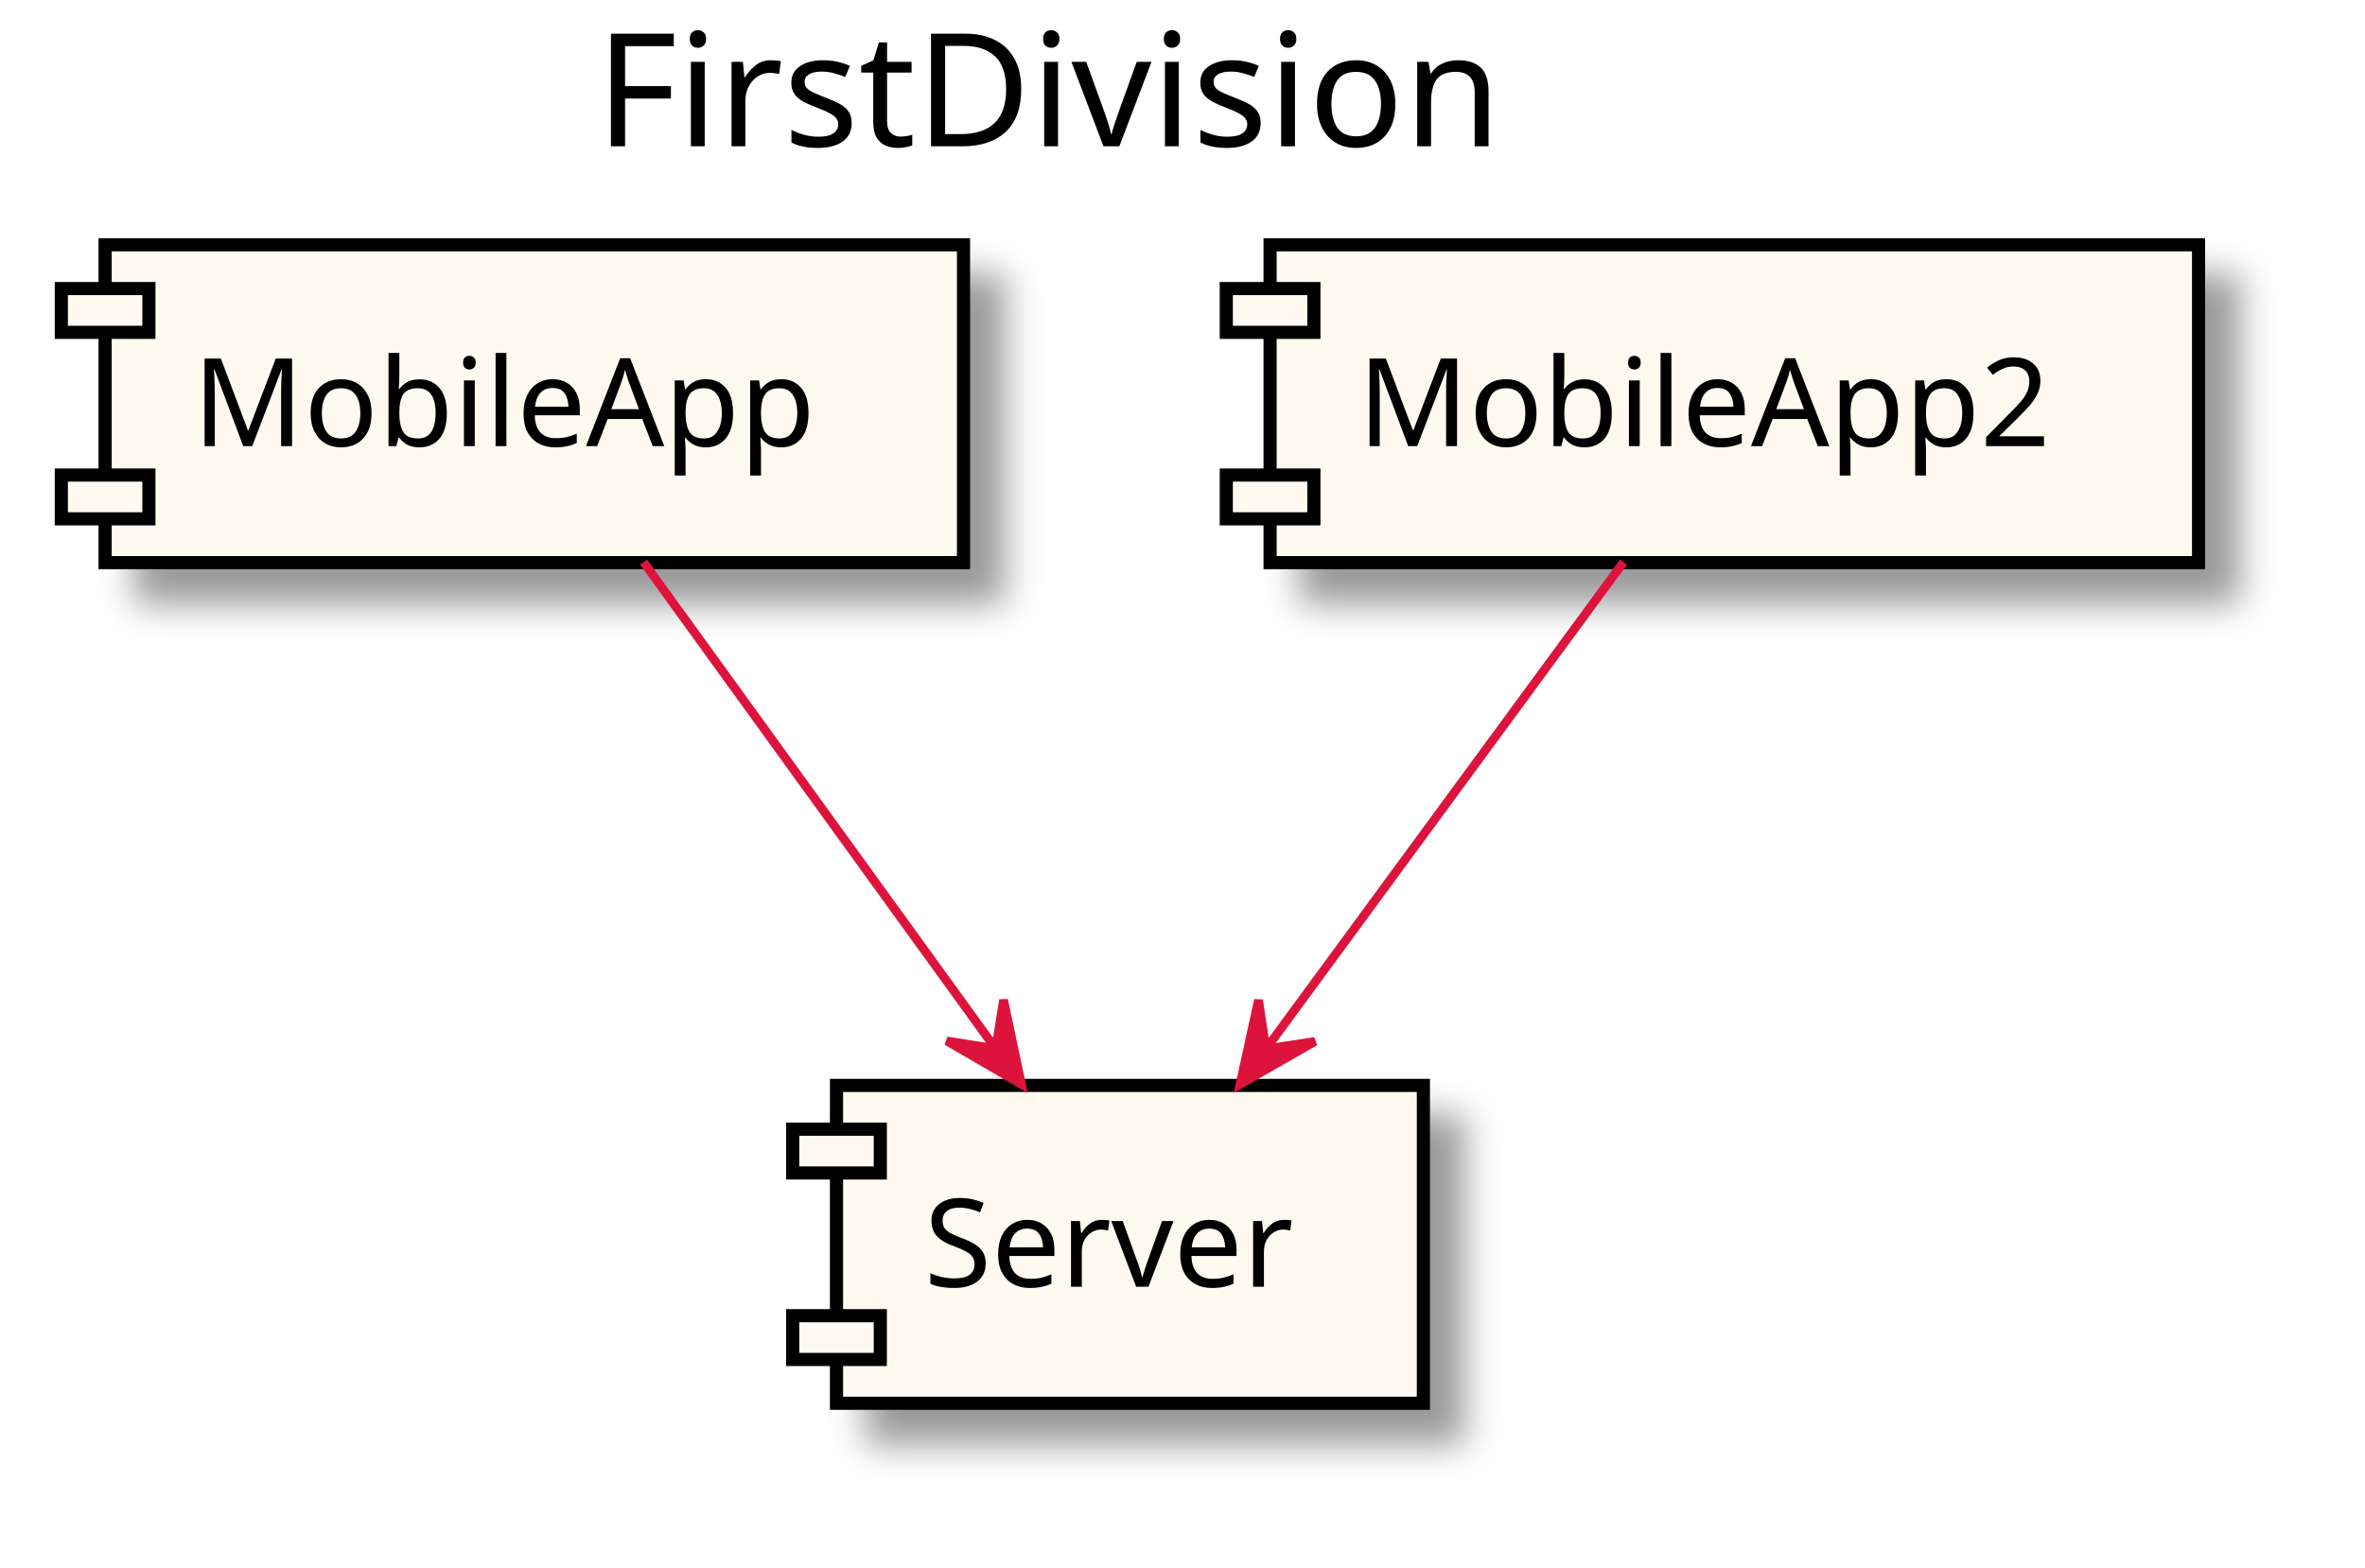
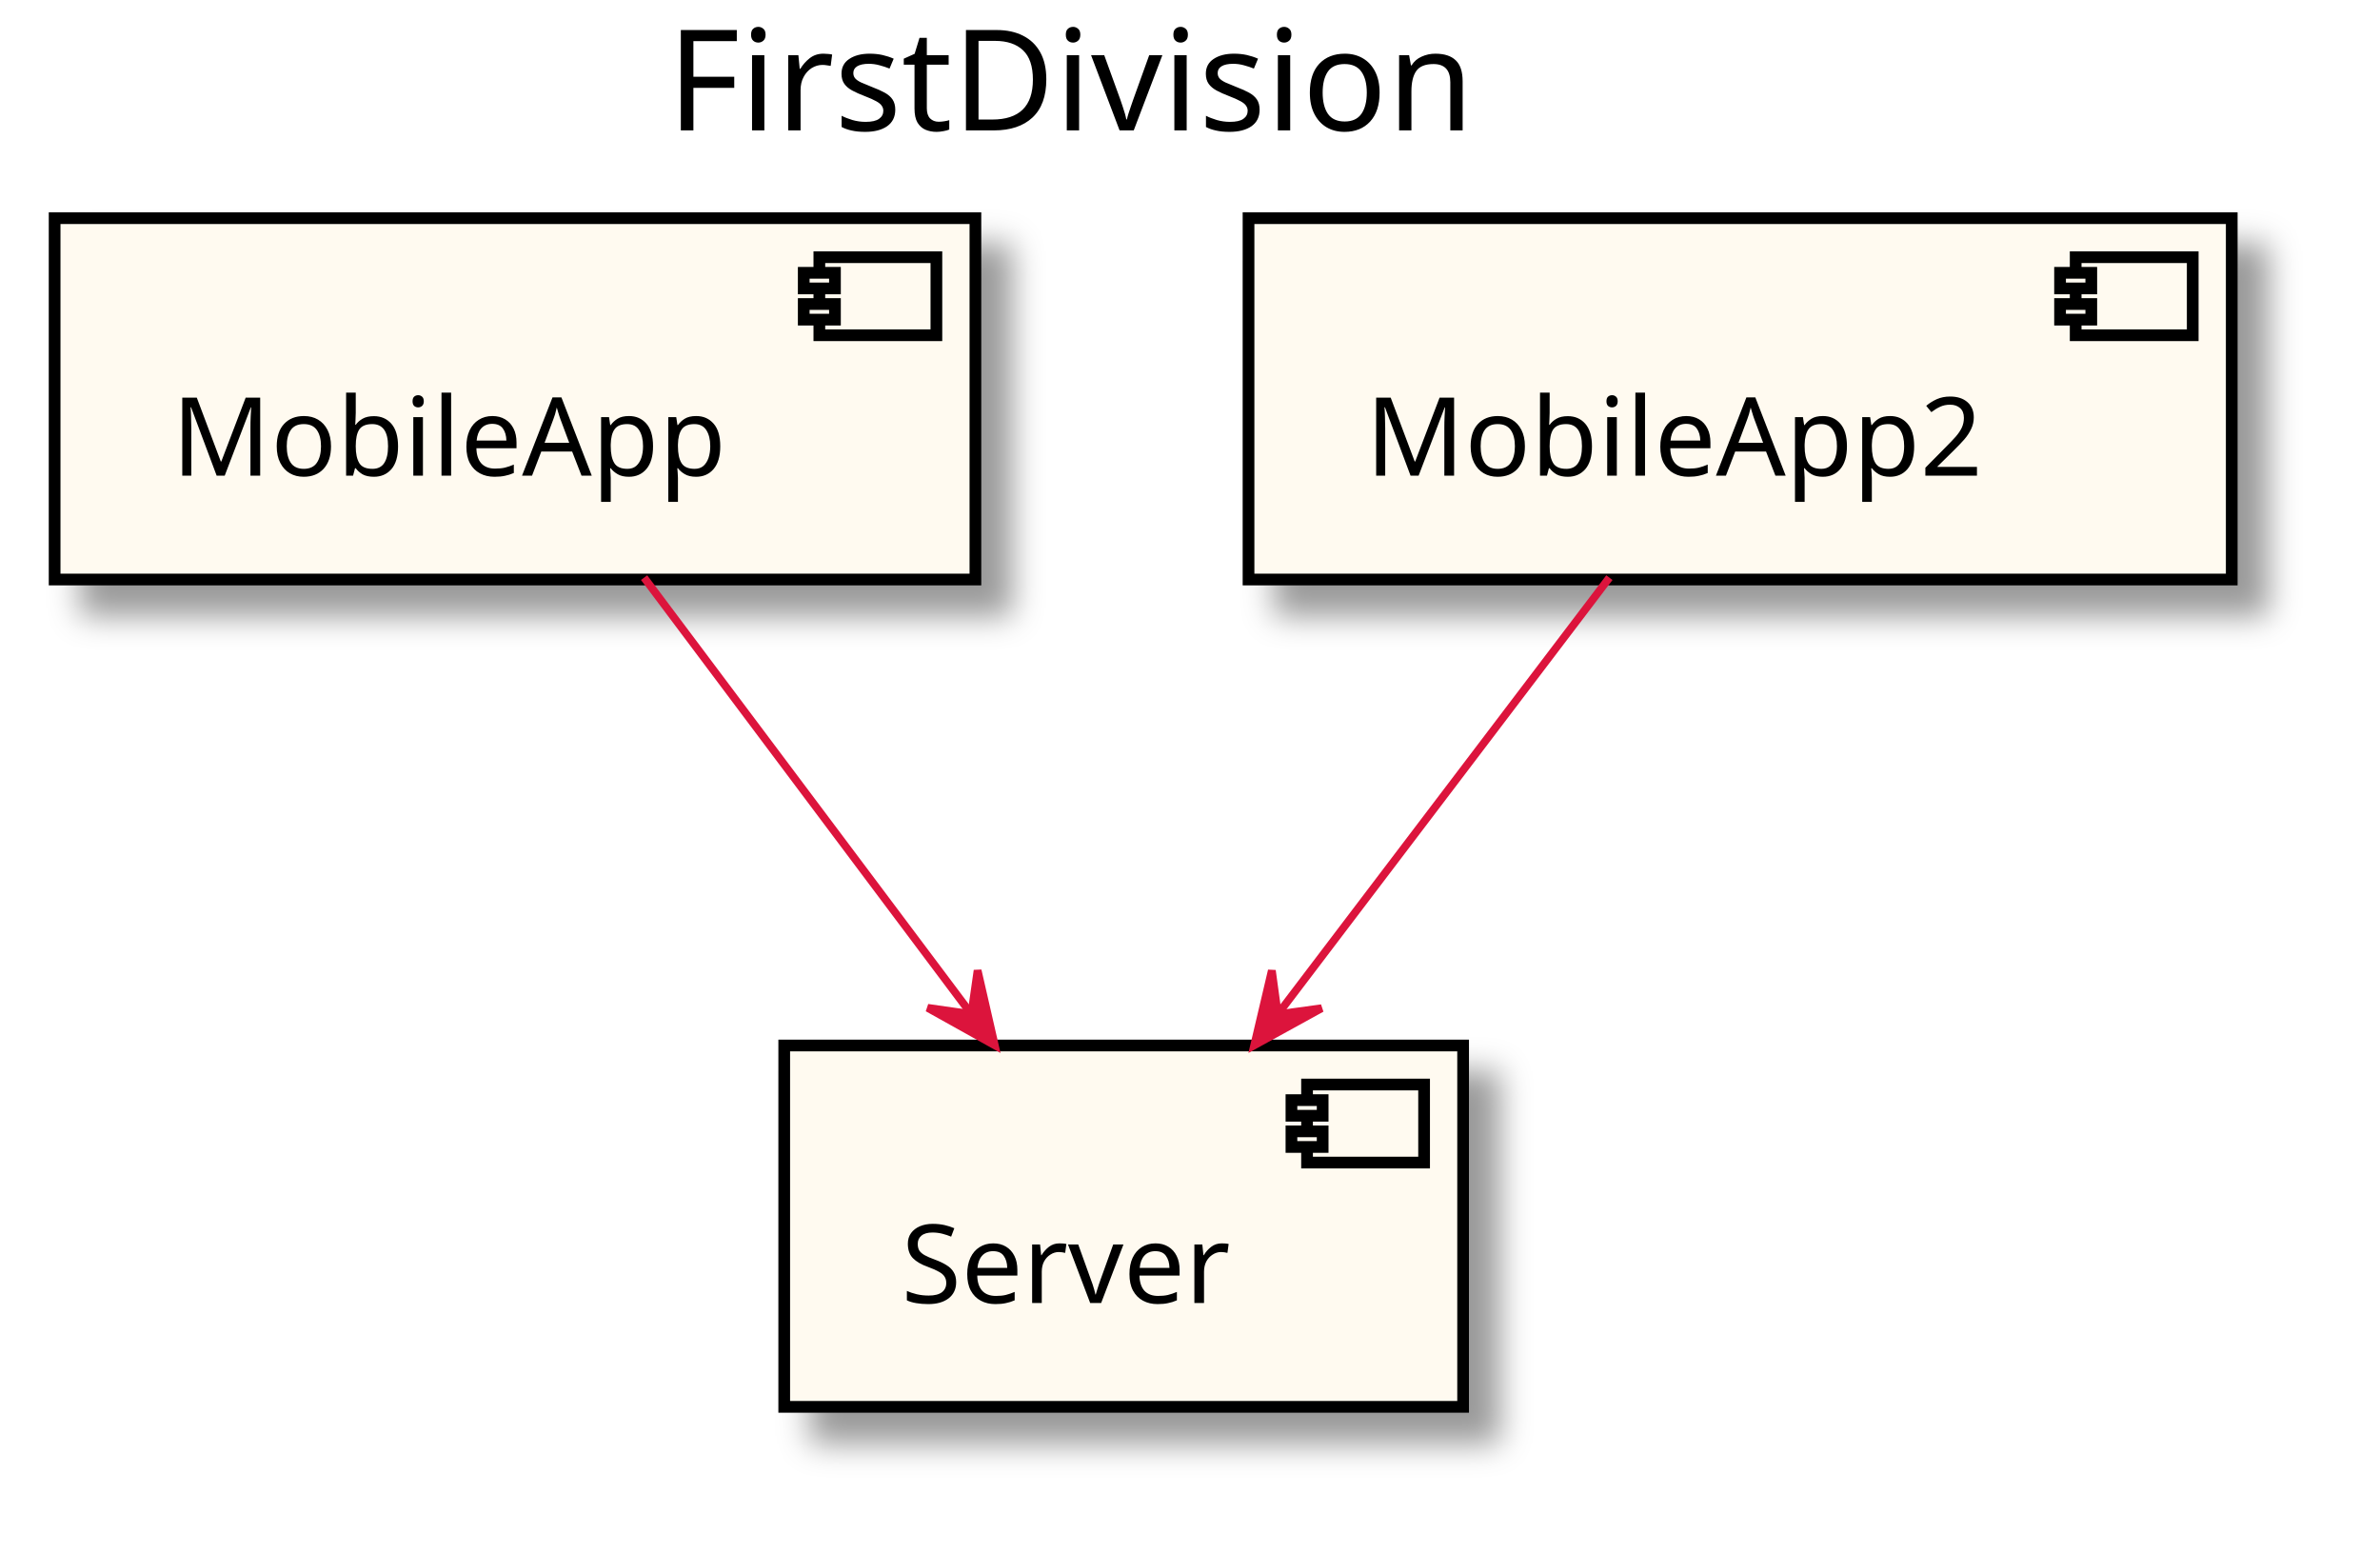
- <svg xmlns="http://www.w3.org/2000/svg" contentScriptType="application/ecmascript" contentStyleType="text/css" height="179px" preserveAspectRatio="none" style="width:270px;height:179px;" version="1.1" viewBox="0 0 270 179" width="270px" zoomAndPan="magnify">
+ <svg xmlns="http://www.w3.org/2000/svg" contentScriptType="application/ecmascript" contentStyleType="text/css" height="199px" preserveAspectRatio="none" style="width:305px;height:199px;" version="1.1" viewBox="0 0 305 199" width="305px" zoomAndPan="magnify">
  <defs>
    <filter height="300%" id="f5vyh3nowgeaa" width="300%" x="-1" y="-1">
      <feGaussianBlur result="blurOut" stdDeviation="2.0" />
      <feColorMatrix in="blurOut" result="blurOut2" type="matrix" values="0 0 0 0 0 0 0 0 0 0 0 0 0 0 0 0 0 0 .4 0" />
      <feOffset dx="4.0" dy="4.0" in="blurOut2" result="blurOut3" />
      <feBlend in="SourceGraphic" in2="blurOut3" mode="normal" />
    </filter>
  </defs>
  <g>
-     <text fill="#000000" font-family="sans-serif" font-size="18" lengthAdjust="spacingAndGlyphs" textLength="116" x="68" y="16.708">FirstDivision</text>
-     <rect fill="#FFFAF0" filter="url(#f5vyh3nowgeaa)" height="36.297" style="stroke: #000000; stroke-width: 1.5;" width="98" x="12" y="27.953" />
-     <rect fill="#FFFAF0" height="5" style="stroke: #000000; stroke-width: 1.5;" width="10" x="7" y="32.953" />
-     <rect fill="#FFFAF0" height="5" style="stroke: #000000; stroke-width: 1.5;" width="10" x="7" y="54.25" />
-     <text fill="#000000" font-family="sans-serif" font-size="14" lengthAdjust="spacingAndGlyphs" textLength="78" x="22" y="50.948">MobileApp</text>
-     <rect fill="#FFFAF0" filter="url(#f5vyh3nowgeaa)" height="36.297" style="stroke: #000000; stroke-width: 1.5;" width="67" x="95.5" y="123.953" />
-     <rect fill="#FFFAF0" height="5" style="stroke: #000000; stroke-width: 1.5;" width="10" x="90.5" y="128.953" />
-     <rect fill="#FFFAF0" height="5" style="stroke: #000000; stroke-width: 1.5;" width="10" x="90.5" y="150.25" />
-     <text fill="#000000" font-family="sans-serif" font-size="14" lengthAdjust="spacingAndGlyphs" textLength="47" x="105.5" y="146.948">Server</text>
-     <rect fill="#FFFAF0" filter="url(#f5vyh3nowgeaa)" height="36.297" style="stroke: #000000; stroke-width: 1.5;" width="106" x="145" y="27.953" />
-     <rect fill="#FFFAF0" height="5" style="stroke: #000000; stroke-width: 1.5;" width="10" x="140" y="32.953" />
-     <rect fill="#FFFAF0" height="5" style="stroke: #000000; stroke-width: 1.5;" width="10" x="140" y="54.25" />
-     <text fill="#000000" font-family="sans-serif" font-size="14" lengthAdjust="spacingAndGlyphs" textLength="86" x="155" y="50.948">MobileApp2</text>
-     <path d="M73.472,64.194 C84.783,79.83 101.494,102.93 113.627,119.702 " fill="none" id="_0-&gt;_1" style="stroke: #DC143C; stroke-width: 1.0;" />
-     <polygon fill="#DC143C" points="116.607,123.821,114.573,114.185,113.677,119.77,108.091,118.874,116.607,123.821" style="stroke: #DC143C; stroke-width: 1.0;" />
-     <path d="M185.344,64.194 C173.867,79.83 156.911,102.93 144.599,119.702 " fill="none" id="_2-&gt;_1" style="stroke: #DC143C; stroke-width: 1.0;" />
-     <polygon fill="#DC143C" points="141.575,123.821,150.125,118.933,144.533,119.79,143.675,114.199,141.575,123.821" style="stroke: #DC143C; stroke-width: 1.0;" />
+     <text fill="#000000" font-family="sans-serif" font-size="18" lengthAdjust="spacingAndGlyphs" textLength="116" x="85.5" y="16.708">FirstDivision</text>
+     <rect fill="#FFFAF0" filter="url(#f5vyh3nowgeaa)" height="46.297" style="stroke: #000000; stroke-width: 1.5;" width="118" x="7" y="27.953" />
+     <rect fill="#FFFAF0" height="10" style="stroke: #000000; stroke-width: 1.5;" width="15" x="105" y="32.953" />
+     <rect fill="#FFFAF0" height="2" style="stroke: #000000; stroke-width: 1.5;" width="4" x="103" y="34.953" />
+     <rect fill="#FFFAF0" height="2" style="stroke: #000000; stroke-width: 1.5;" width="4" x="103" y="38.953" />
+     <text fill="#000000" font-family="sans-serif" font-size="14" lengthAdjust="spacingAndGlyphs" textLength="78" x="22" y="60.948">MobileApp</text>
+     <rect fill="#FFFAF0" filter="url(#f5vyh3nowgeaa)" height="46.297" style="stroke: #000000; stroke-width: 1.5;" width="87" x="100.5" y="133.953" />
+     <rect fill="#FFFAF0" height="10" style="stroke: #000000; stroke-width: 1.5;" width="15" x="167.5" y="138.953" />
+     <rect fill="#FFFAF0" height="2" style="stroke: #000000; stroke-width: 1.5;" width="4" x="165.5" y="140.953" />
+     <rect fill="#FFFAF0" height="2" style="stroke: #000000; stroke-width: 1.5;" width="4" x="165.5" y="144.953" />
+     <text fill="#000000" font-family="sans-serif" font-size="14" lengthAdjust="spacingAndGlyphs" textLength="47" x="115.5" y="166.948">Server</text>
+     <rect fill="#FFFAF0" filter="url(#f5vyh3nowgeaa)" height="46.297" style="stroke: #000000; stroke-width: 1.5;" width="126" x="160" y="27.953" />
+     <rect fill="#FFFAF0" height="10" style="stroke: #000000; stroke-width: 1.5;" width="15" x="266" y="32.953" />
+     <rect fill="#FFFAF0" height="2" style="stroke: #000000; stroke-width: 1.5;" width="4" x="264" y="34.953" />
+     <rect fill="#FFFAF0" height="2" style="stroke: #000000; stroke-width: 1.5;" width="4" x="264" y="38.953" />
+     <text fill="#000000" font-family="sans-serif" font-size="14" lengthAdjust="spacingAndGlyphs" textLength="86" x="175" y="60.948">MobileApp2</text>
+     <path d="M82.542,74.009 C94.745,90.279 111.397,112.483 124.29,129.673 " fill="none" id="_0-&gt;_1" style="stroke: #DC143C; stroke-width: 1.0;" />
+     <polygon fill="#DC143C" points="127.482,133.929,125.282,124.329,124.482,129.929,118.882,129.129,127.482,133.929" style="stroke: #DC143C; stroke-width: 1.0;" />
+     <path d="M206.246,74.009 C193.887,90.279 177.021,112.483 163.963,129.673 " fill="none" id="_2-&gt;_1" style="stroke: #DC143C; stroke-width: 1.0;" />
+     <polygon fill="#DC143C" points="160.73,133.929,169.359,129.182,163.755,129.948,162.989,124.343,160.73,133.929" style="stroke: #DC143C; stroke-width: 1.0;" />
  </g>
</svg>
